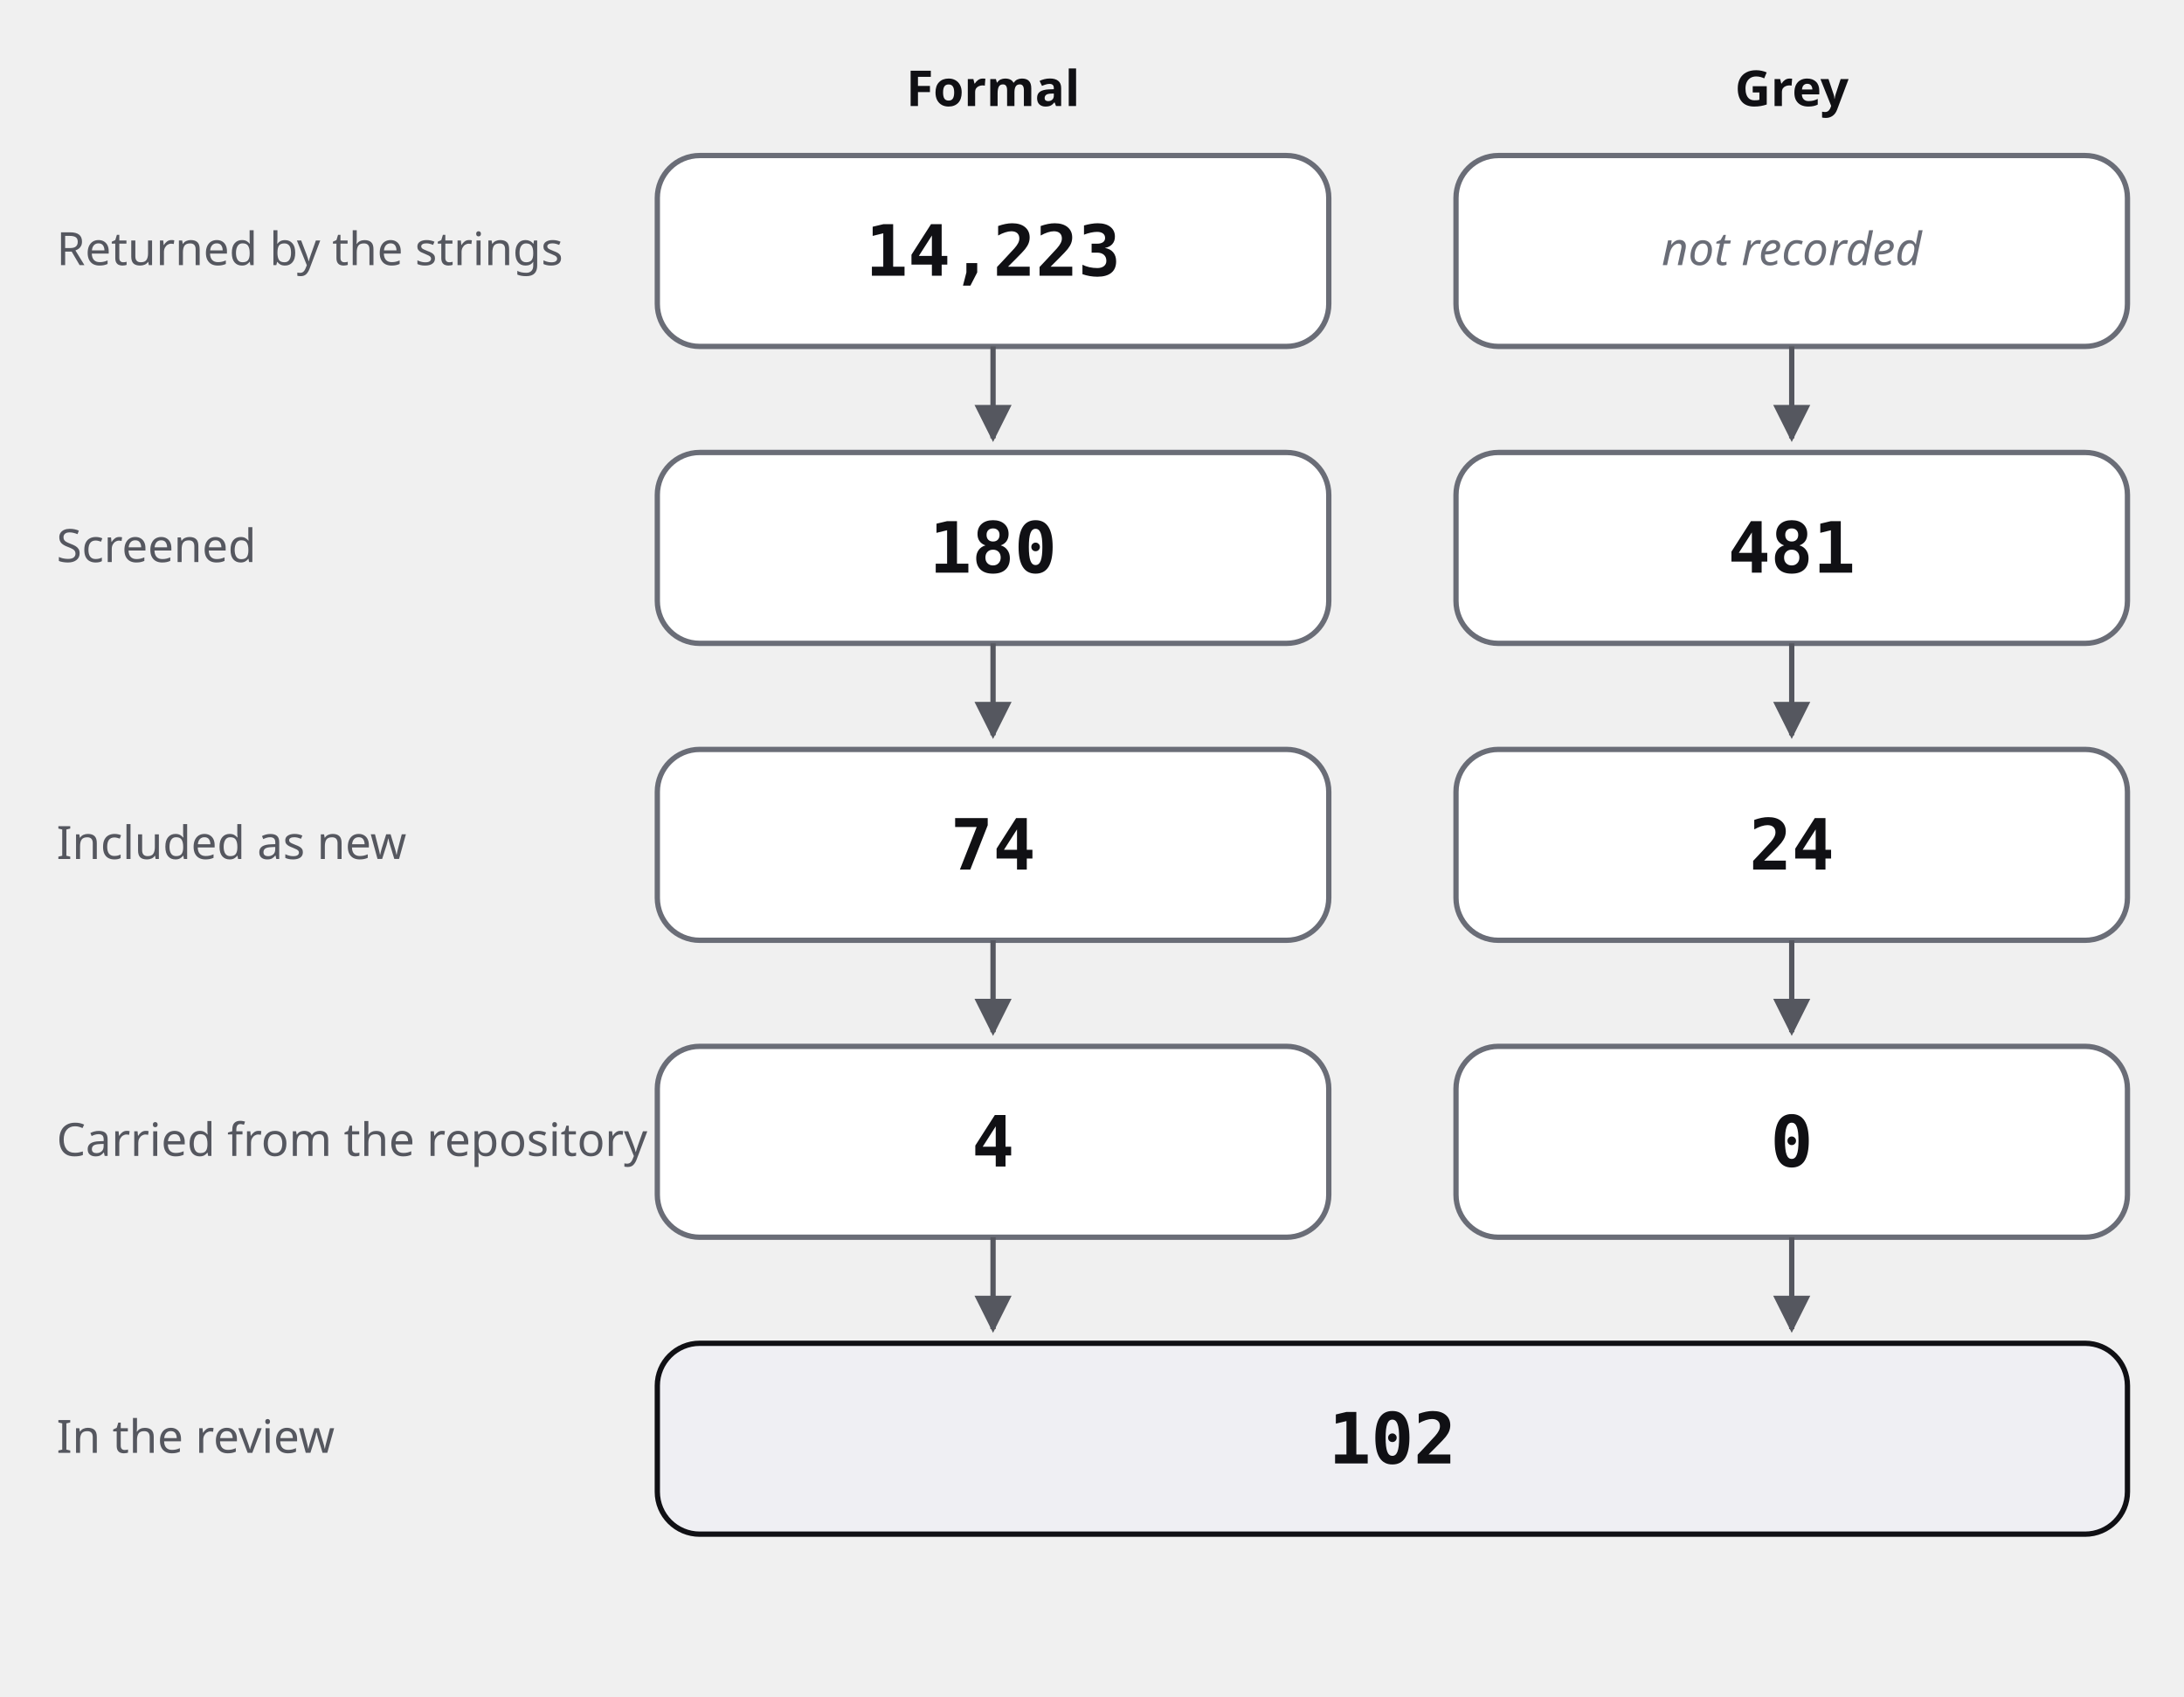
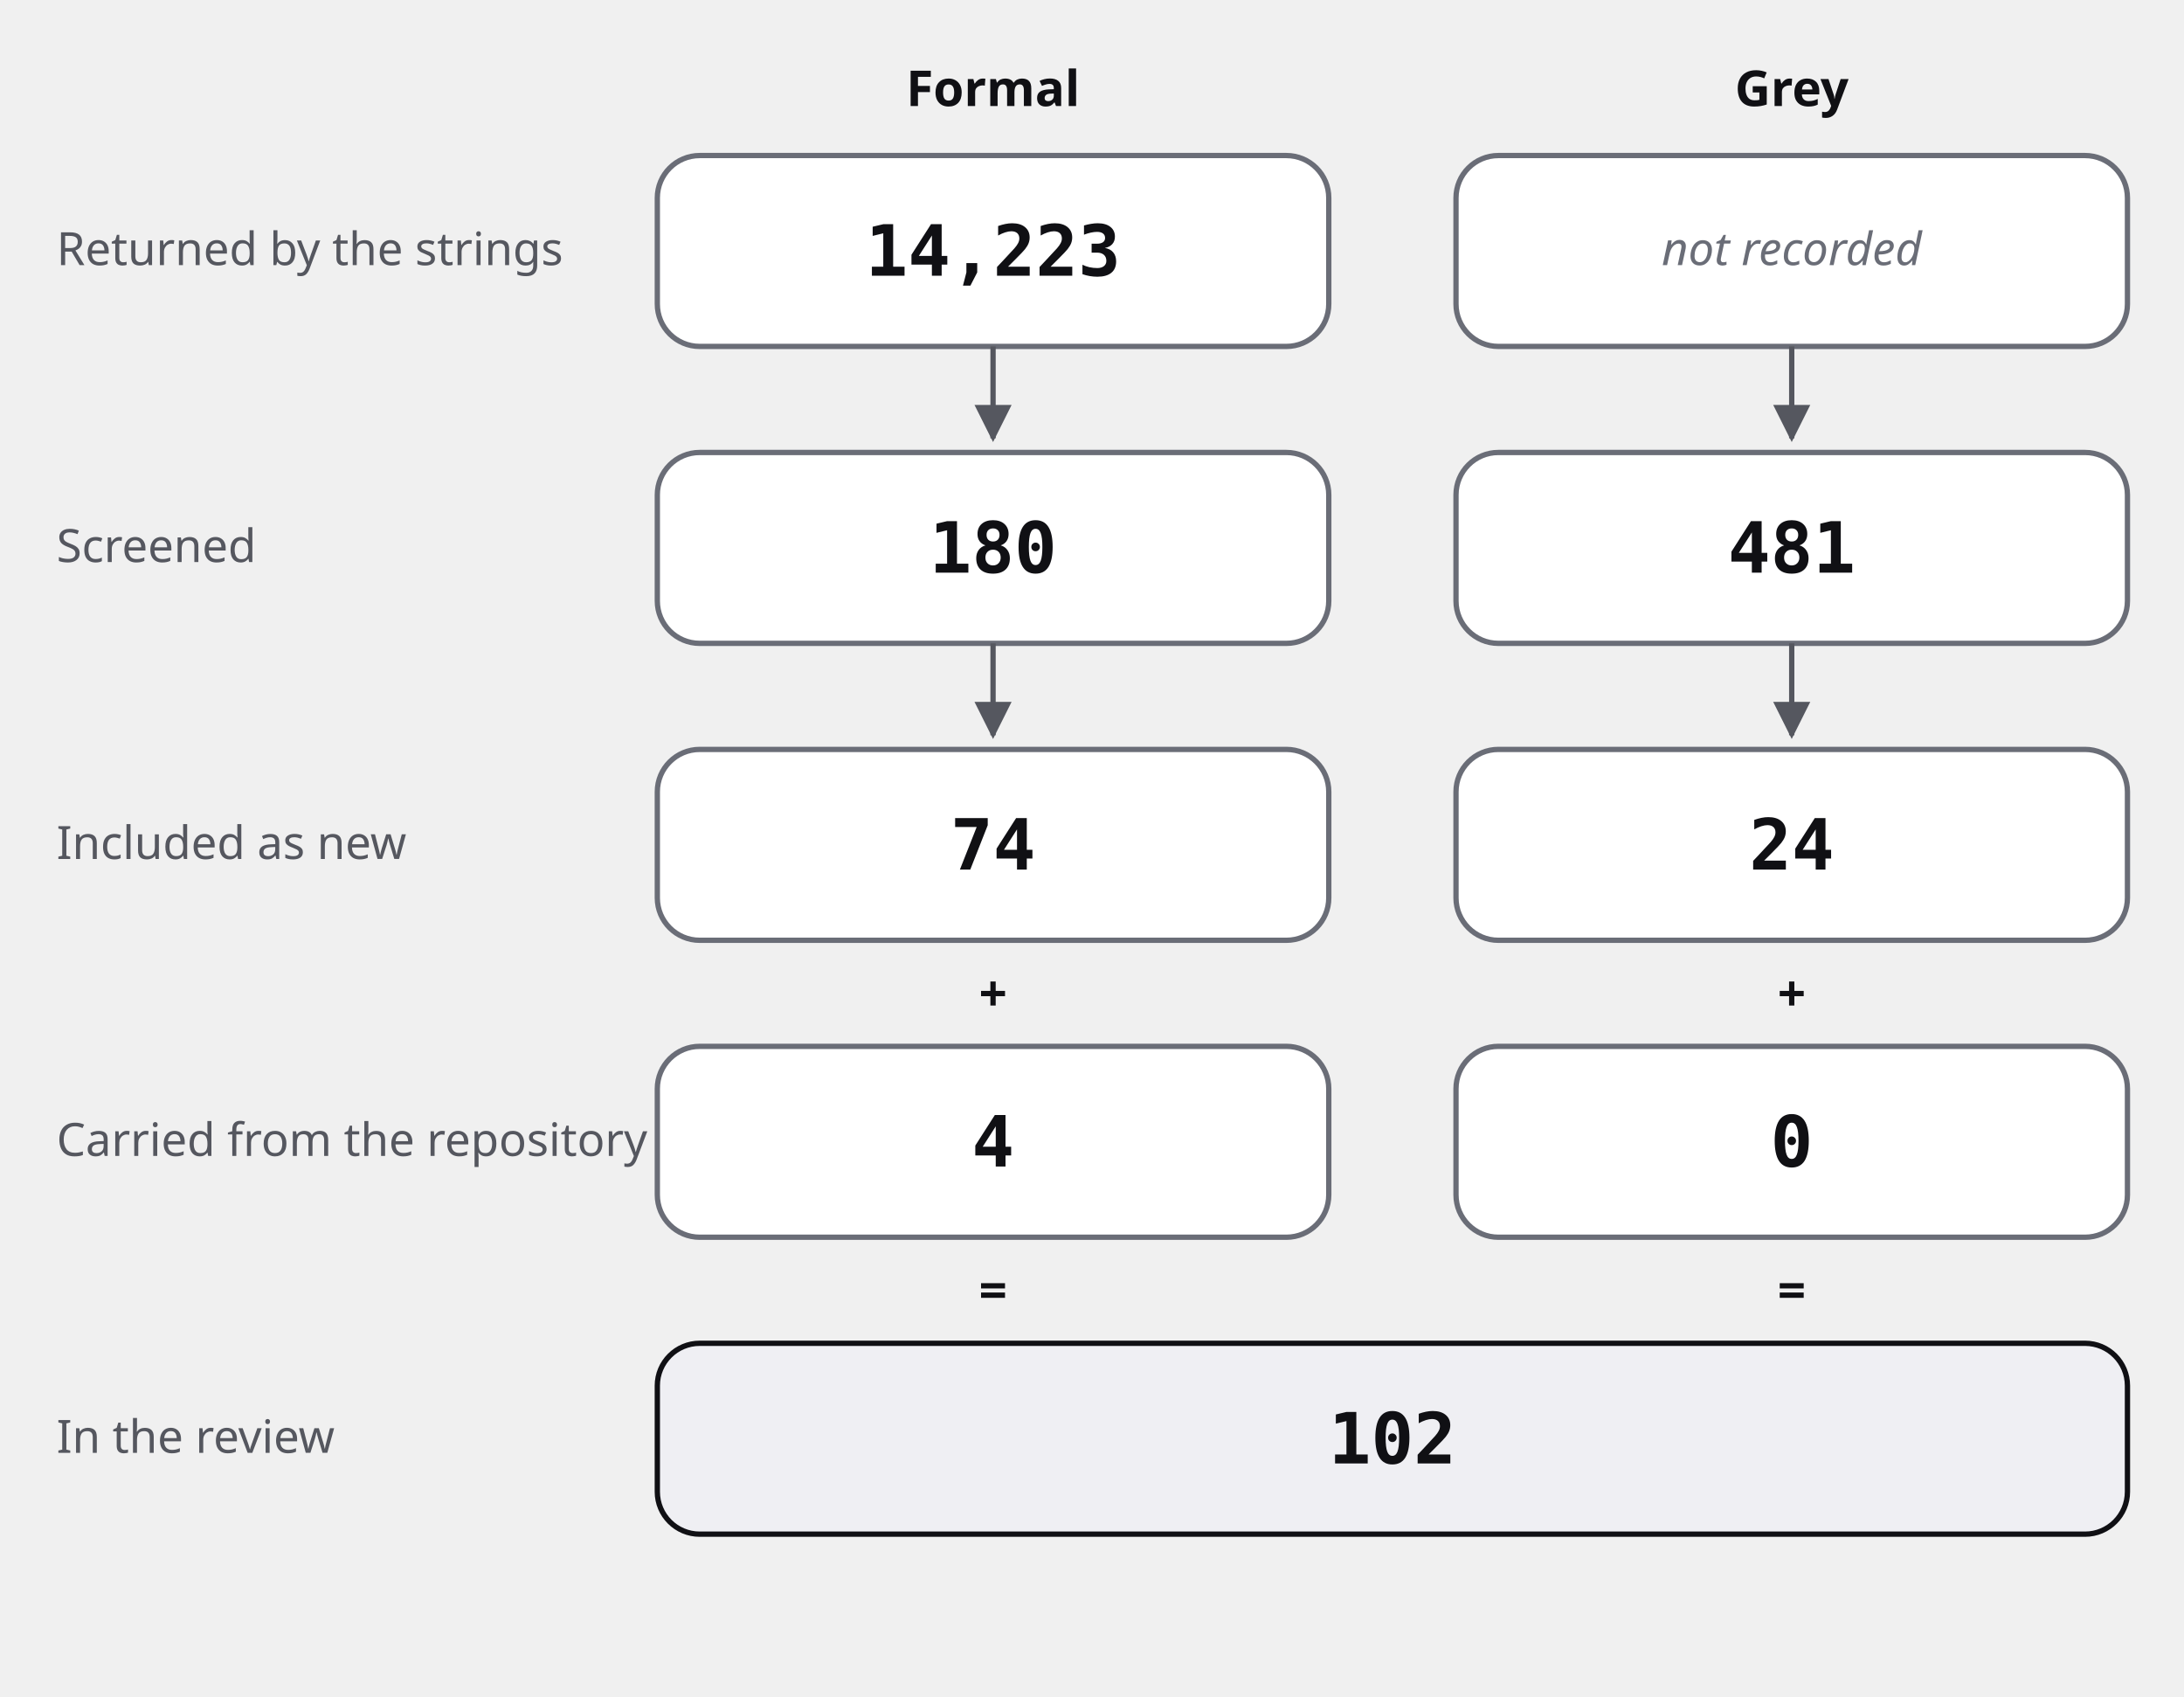
<svg xmlns="http://www.w3.org/2000/svg" viewBox="0 0 618 480" role="img" aria-labelledby="t d">
  <style>
  .box { fill: #FFFFFF; stroke: #6A6D77; stroke-width: 1.5; }
  .total { fill: #EFEFF3; stroke: #101014; stroke-width: 1.5; }
  .n { font: 600 20px 'JetBrains Mono', ui-monospace, monospace; fill: #101014; }
  .label { font: 400 13px Archivo, system-ui, sans-serif; fill: #55575F; }
  .na { font: italic 400 13px Archivo, system-ui, sans-serif; fill: #6A6D77; }
  .head { font: 600 14px Archivo, system-ui, sans-serif; fill: #101014; }
  .arrow { stroke: #55575F; stroke-width: 1.5; fill: none; marker-end: url(#tip); }
  #tip path { fill: #55575F; }
  @media (prefers-color-scheme: dark) {
    .box { fill: #1A1A20; stroke: #9A9CA4; }
    .total { fill: #26262E; stroke: #F7F7F9; }
    .n, .head { fill: #F7F7F9; }
    .label { fill: #B8BAC2; }
    .na { fill: #9A9CA4; }
    .arrow { stroke: #B8BAC2; }
    #tip path { fill: #B8BAC2; }
  }
</style>
  <defs>
    <marker id="tip" viewBox="0 0 10 10" refX="9" refY="5" markerWidth="7" markerHeight="7" orient="auto">
      <path d="M0,0 L10,5 L0,10 z" />
    </marker>
  </defs>
  <text class="head" x="281.0" y="30" text-anchor="middle">Formal</text>
  <text class="head" x="507.0" y="30" text-anchor="middle">Grey</text>
  <text class="label" x="16" y="75.0">Returned by the strings</text>
  <rect class="box" x="186" y="44" width="190" height="54" rx="12" />
  <text class="n" x="281.0" y="78.0" text-anchor="middle">14,223</text>
  <path class="arrow" d="M281.0,98 v26" />
  <rect class="box" x="412" y="44" width="190" height="54" rx="12" />
  <text class="na" x="507.0" y="75.0" text-anchor="middle">not recorded</text>
  <path class="arrow" d="M507.0,98 v26" />
  <text class="label" x="16" y="159.0">Screened</text>
  <rect class="box" x="186" y="128" width="190" height="54" rx="12" />
  <text class="n" x="281.0" y="162.0" text-anchor="middle">180</text>
  <path class="arrow" d="M281.0,182 v26" />
  <rect class="box" x="412" y="128" width="190" height="54" rx="12" />
  <text class="n" x="507.0" y="162.0" text-anchor="middle">481</text>
  <path class="arrow" d="M507.0,182 v26" />
  <text class="label" x="16" y="243.0">Included as new</text>
  <rect class="box" x="186" y="212" width="190" height="54" rx="12" />
  <text class="n" x="281.0" y="246.0" text-anchor="middle">74</text>
-   <path class="arrow" d="M281.0,266 v26" />
+   <text class="head" x="281.0" y="286.0" text-anchor="middle">+</text>
  <rect class="box" x="412" y="212" width="190" height="54" rx="12" />
  <text class="n" x="507.0" y="246.0" text-anchor="middle">24</text>
-   <path class="arrow" d="M507.0,266 v26" />
+   <text class="head" x="507.0" y="286.0" text-anchor="middle">+</text>
  <text class="label" x="16" y="327.0">Carried from the repository</text>
  <rect class="box" x="186" y="296" width="190" height="54" rx="12" />
  <text class="n" x="281.0" y="330.0" text-anchor="middle">4</text>
-   <path class="arrow" d="M281.0,350 v26" />
+   <text class="head" x="281.0" y="370.0" text-anchor="middle">=</text>
  <rect class="box" x="412" y="296" width="190" height="54" rx="12" />
  <text class="n" x="507.0" y="330.0" text-anchor="middle">0</text>
-   <path class="arrow" d="M507.0,350 v26" />
+   <text class="head" x="507.0" y="370.0" text-anchor="middle">=</text>
  <text class="label" x="16" y="411.0">In the review</text>
  <rect class="total" x="186" y="380" width="416" height="54" rx="12" />
  <text class="n" x="394.0" y="414.0" text-anchor="middle">102</text>
</svg>
